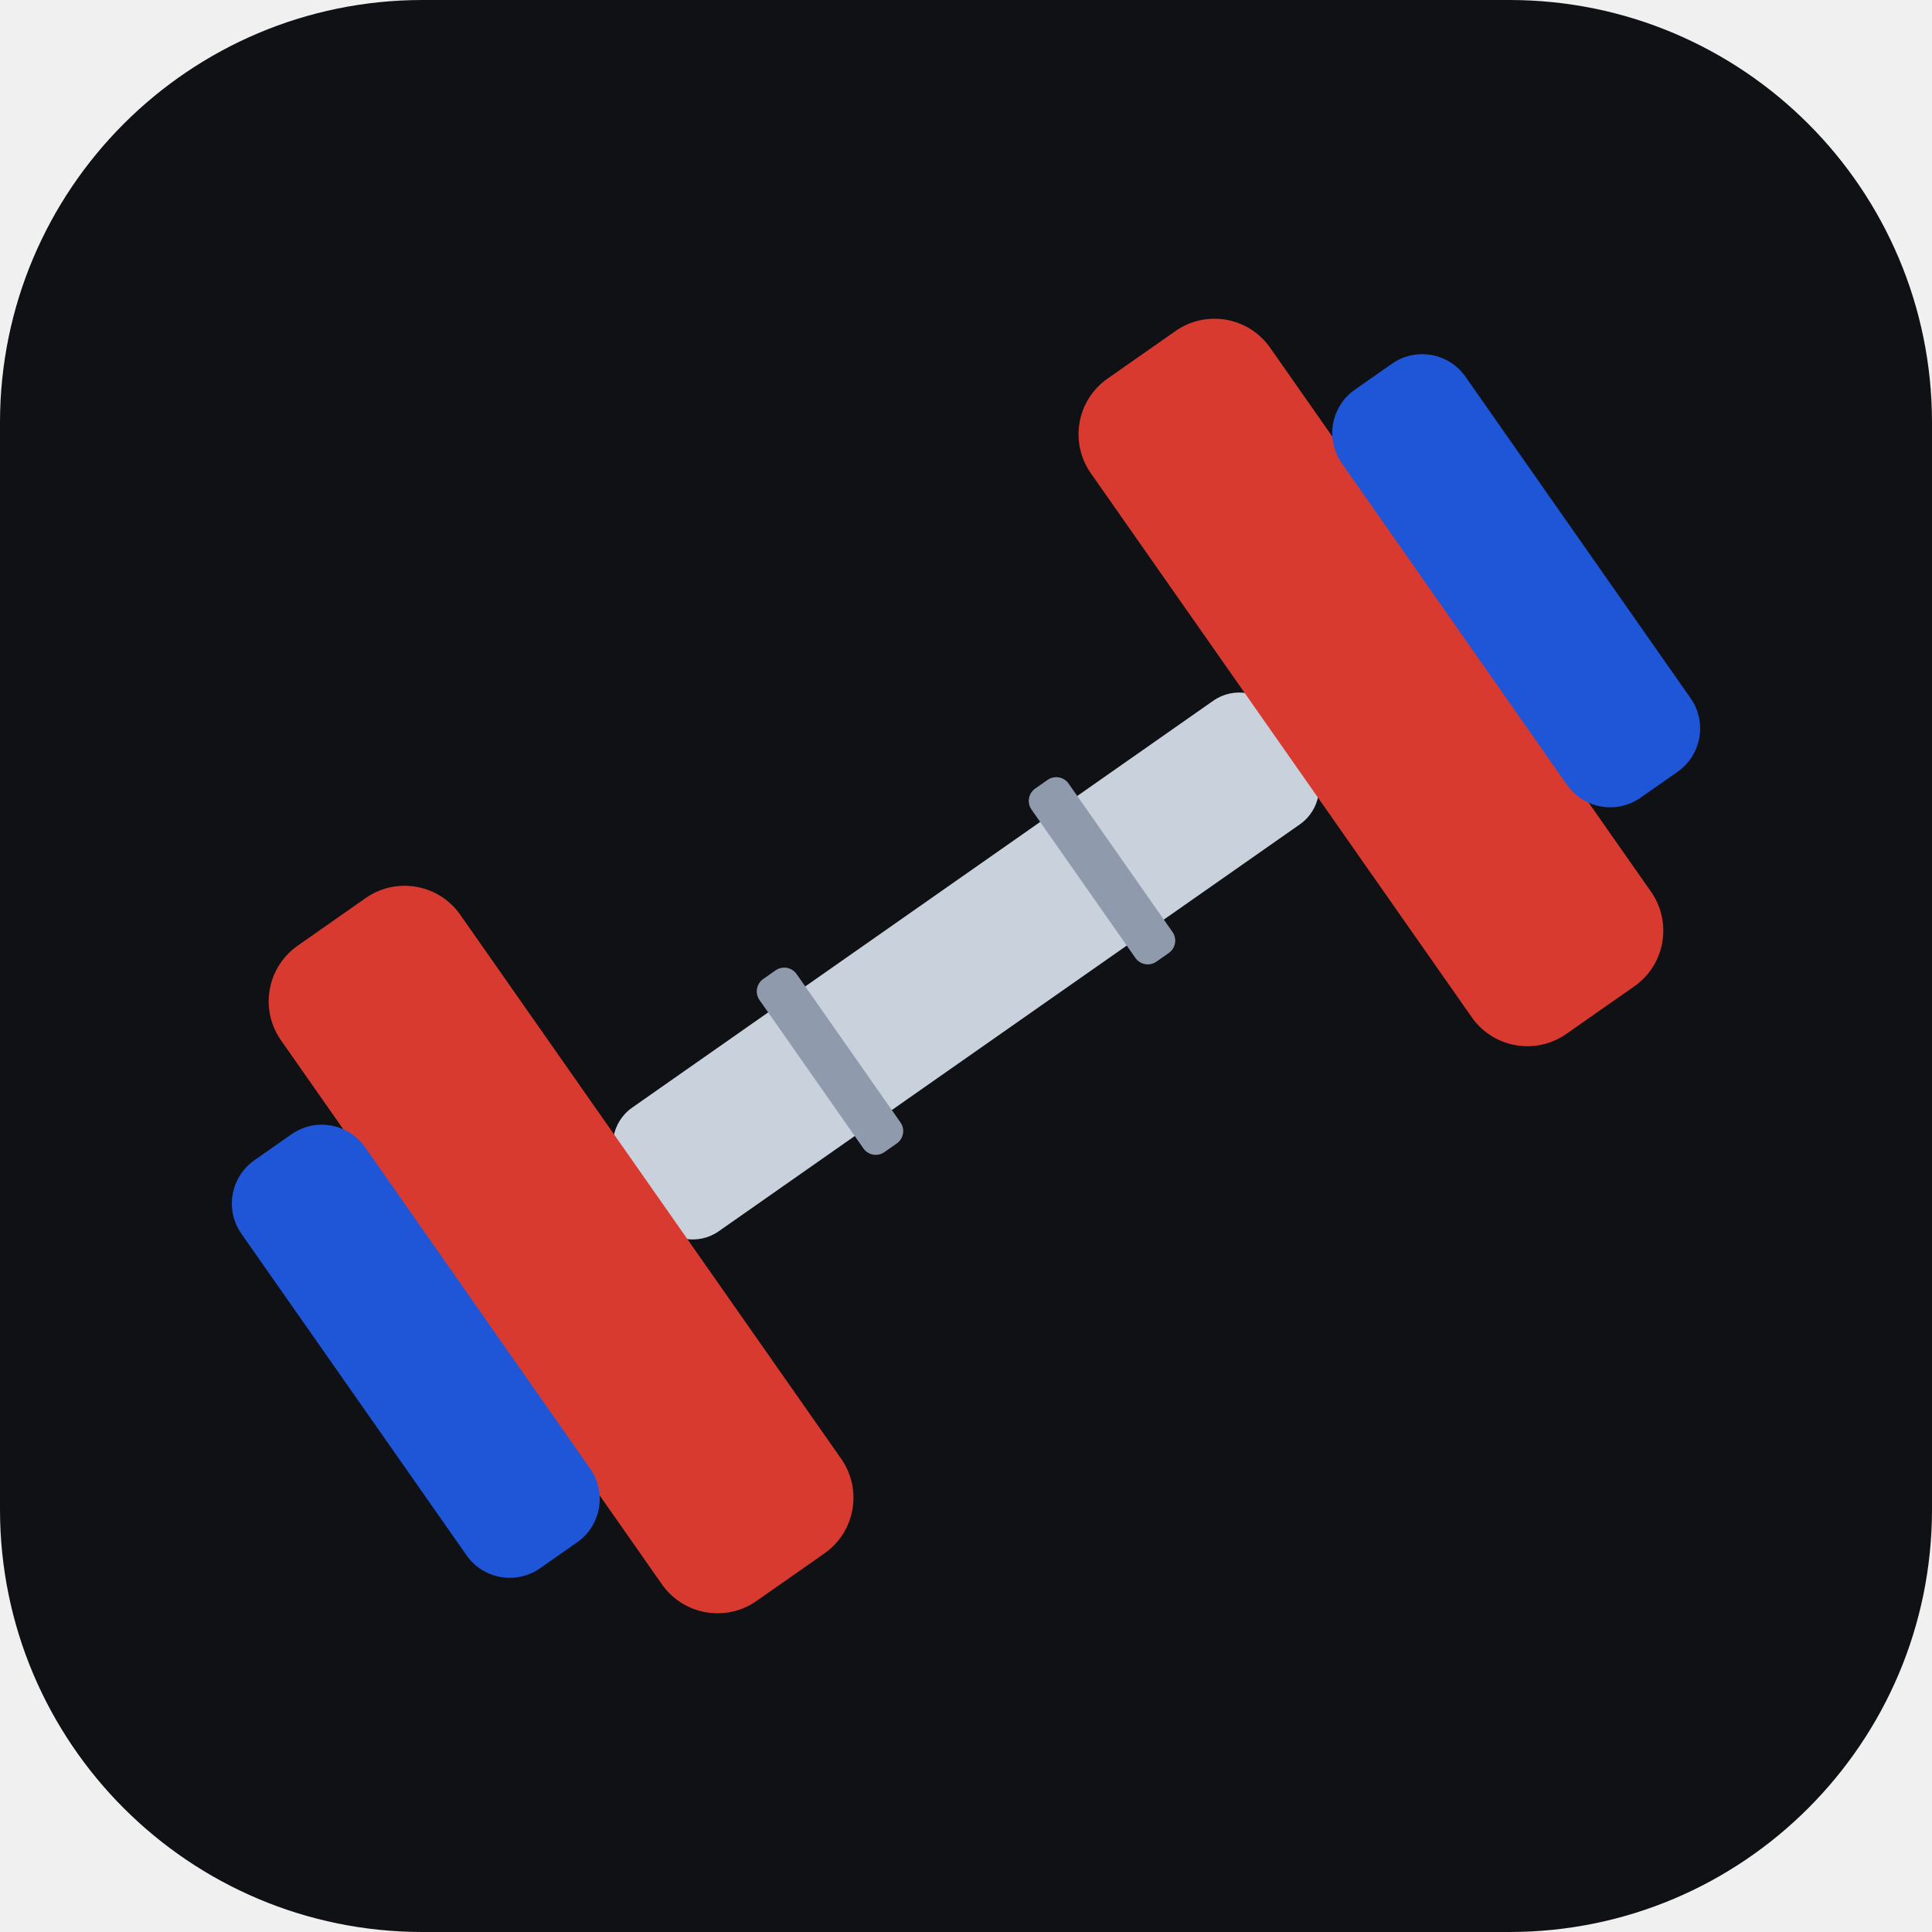
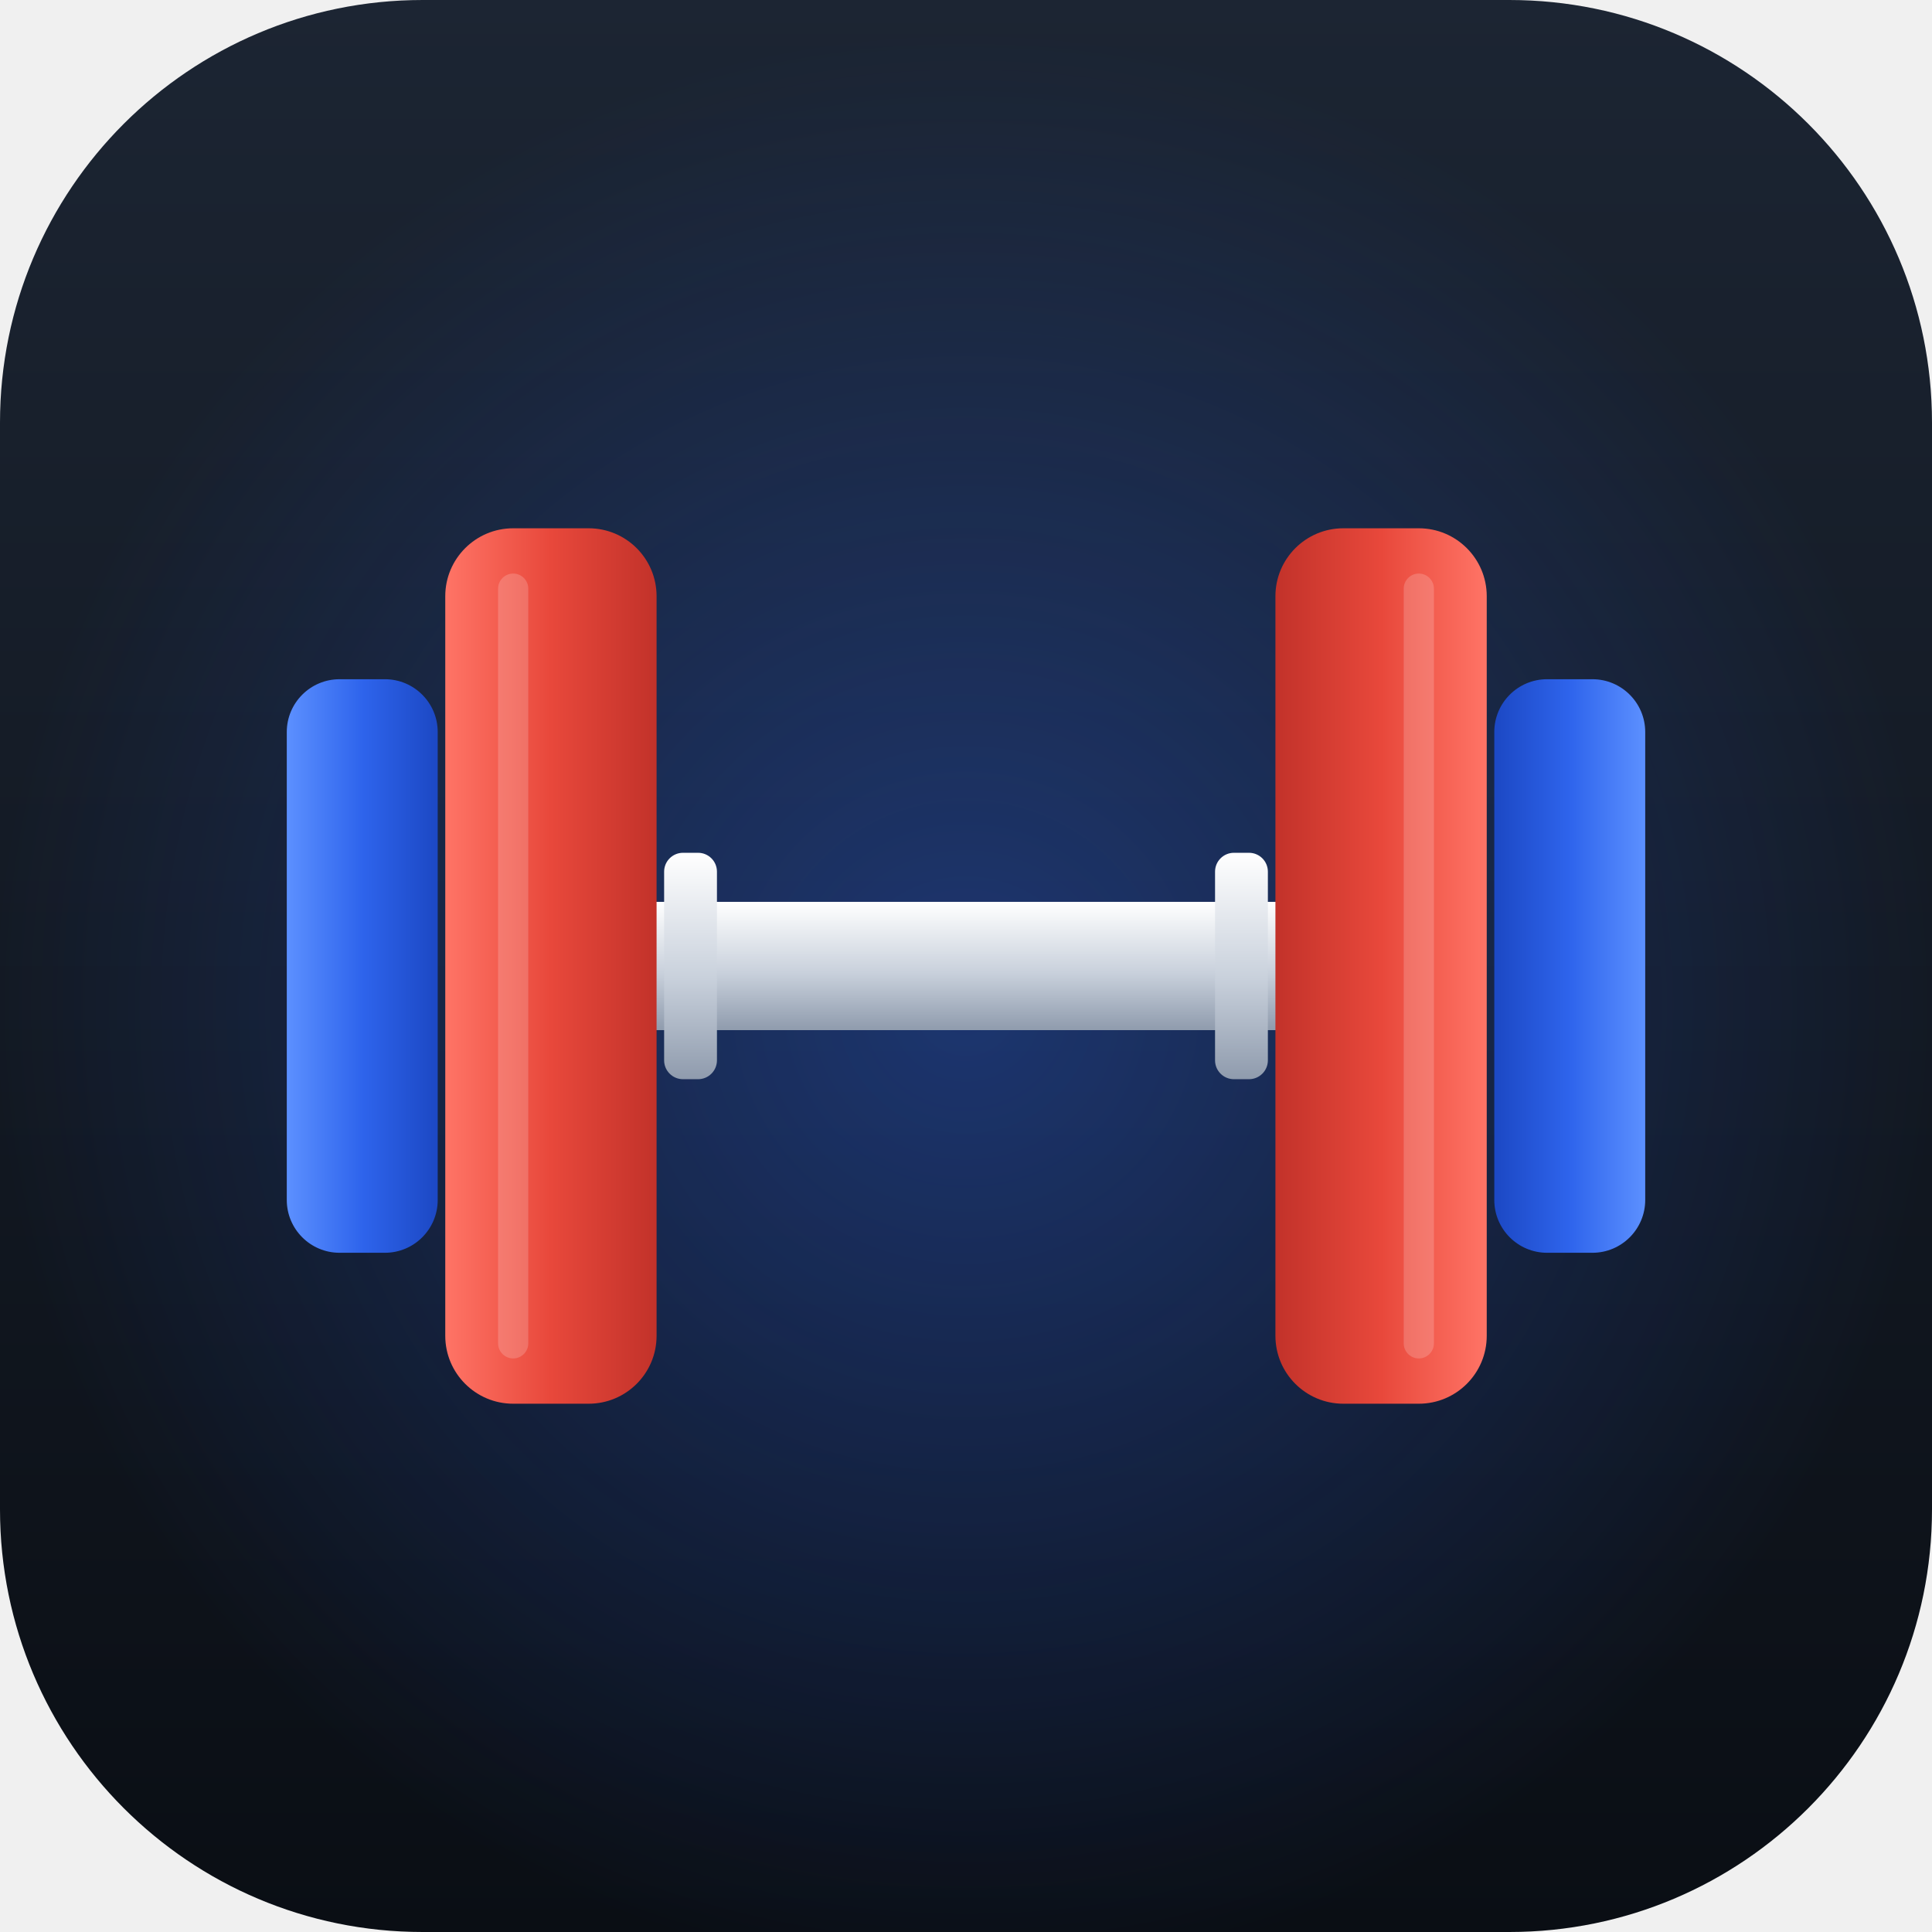
<svg xmlns="http://www.w3.org/2000/svg" viewBox="0 0 512 512">
-   <rect width="512" height="512" rx="112" fill="#0f1115" />
-   <g transform="rotate(-35 256 256)">
-     <rect x="150" y="236" width="212" height="40" rx="12" fill="#c9d1dc" />
-     <rect x="96" y="150" width="58" height="212" rx="18" fill="#d93a2f" />
-     <rect x="358" y="150" width="58" height="212" rx="18" fill="#d93a2f" />
-     <rect x="58" y="190" width="40" height="132" rx="14" fill="#1f56d8" />
-     <rect x="414" y="190" width="40" height="132" rx="14" fill="#1f56d8" />
-     <rect x="206" y="228" width="12" height="56" rx="4" fill="#8f9bad" />
-     <rect x="294" y="228" width="12" height="56" rx="4" fill="#8f9bad" />
+   <defs>
+     <linearGradient id="bg" x1="0" y1="0" x2="0" y2="1">
+       <stop offset="0" stop-color="#1c2533" />
+       <stop offset="1" stop-color="#0a0e14" />
+     </linearGradient>
+     <radialGradient id="glow" cx="0.5" cy="0.52" r="0.5">
+       <stop offset="0" stop-color="#2f6bff" stop-opacity="0.35" />
+       <stop offset="1" stop-color="#2f6bff" stop-opacity="0" />
+     </radialGradient>
+     <linearGradient id="rd" x1="0" y1="0" x2="1" y2="0">
+       <stop offset="0" stop-color="#ff7466" />
+       <stop offset="0.5" stop-color="#e8483b" />
+       <stop offset="1" stop-color="#c2322a" />
+     </linearGradient>
+     <linearGradient id="bl" x1="0" y1="0" x2="1" y2="0">
+       <stop offset="0" stop-color="#5c90ff" />
+       <stop offset="0.5" stop-color="#2e64ec" />
+       <stop offset="1" stop-color="#1c48c4" />
+     </linearGradient>
+     <linearGradient id="st" x1="0" y1="0" x2="0" y2="1">
+       <stop offset="0" stop-color="#ffffff" />
+       <stop offset="0.55" stop-color="#c9d1dc" />
+       <stop offset="1" stop-color="#8f9bad" />
+     </linearGradient>
+   </defs>
+   <rect width="512" height="512" rx="112" fill="url(#bg)" />
+   <rect width="512" height="512" rx="112" fill="url(#glow)" />
+   <rect x="128" y="239" width="256" height="34" rx="8" fill="url(#st)" />
+   <g>
+     <rect x="118" y="140" width="56" height="232" rx="18" fill="url(#rd)" />
+     <rect x="76" y="180" width="40" height="152" rx="14" fill="url(#bl)" />
+     <rect x="176" y="226" width="14" height="60" rx="5" fill="url(#st)" />
  </g>
+   <g transform="translate(512 0) scale(-1 1)">
+     <rect x="118" y="140" width="56" height="232" rx="18" fill="url(#rd)" />
+     <rect x="76" y="180" width="40" height="152" rx="14" fill="url(#bl)" />
+     <rect x="176" y="226" width="14" height="60" rx="5" fill="url(#st)" />
+   </g>
+   <rect x="132" y="152" width="8" height="208" rx="4" fill="#fff" opacity="0.18" />
+   <rect x="372" y="152" width="8" height="208" rx="4" fill="#fff" opacity="0.18" />
</svg>
